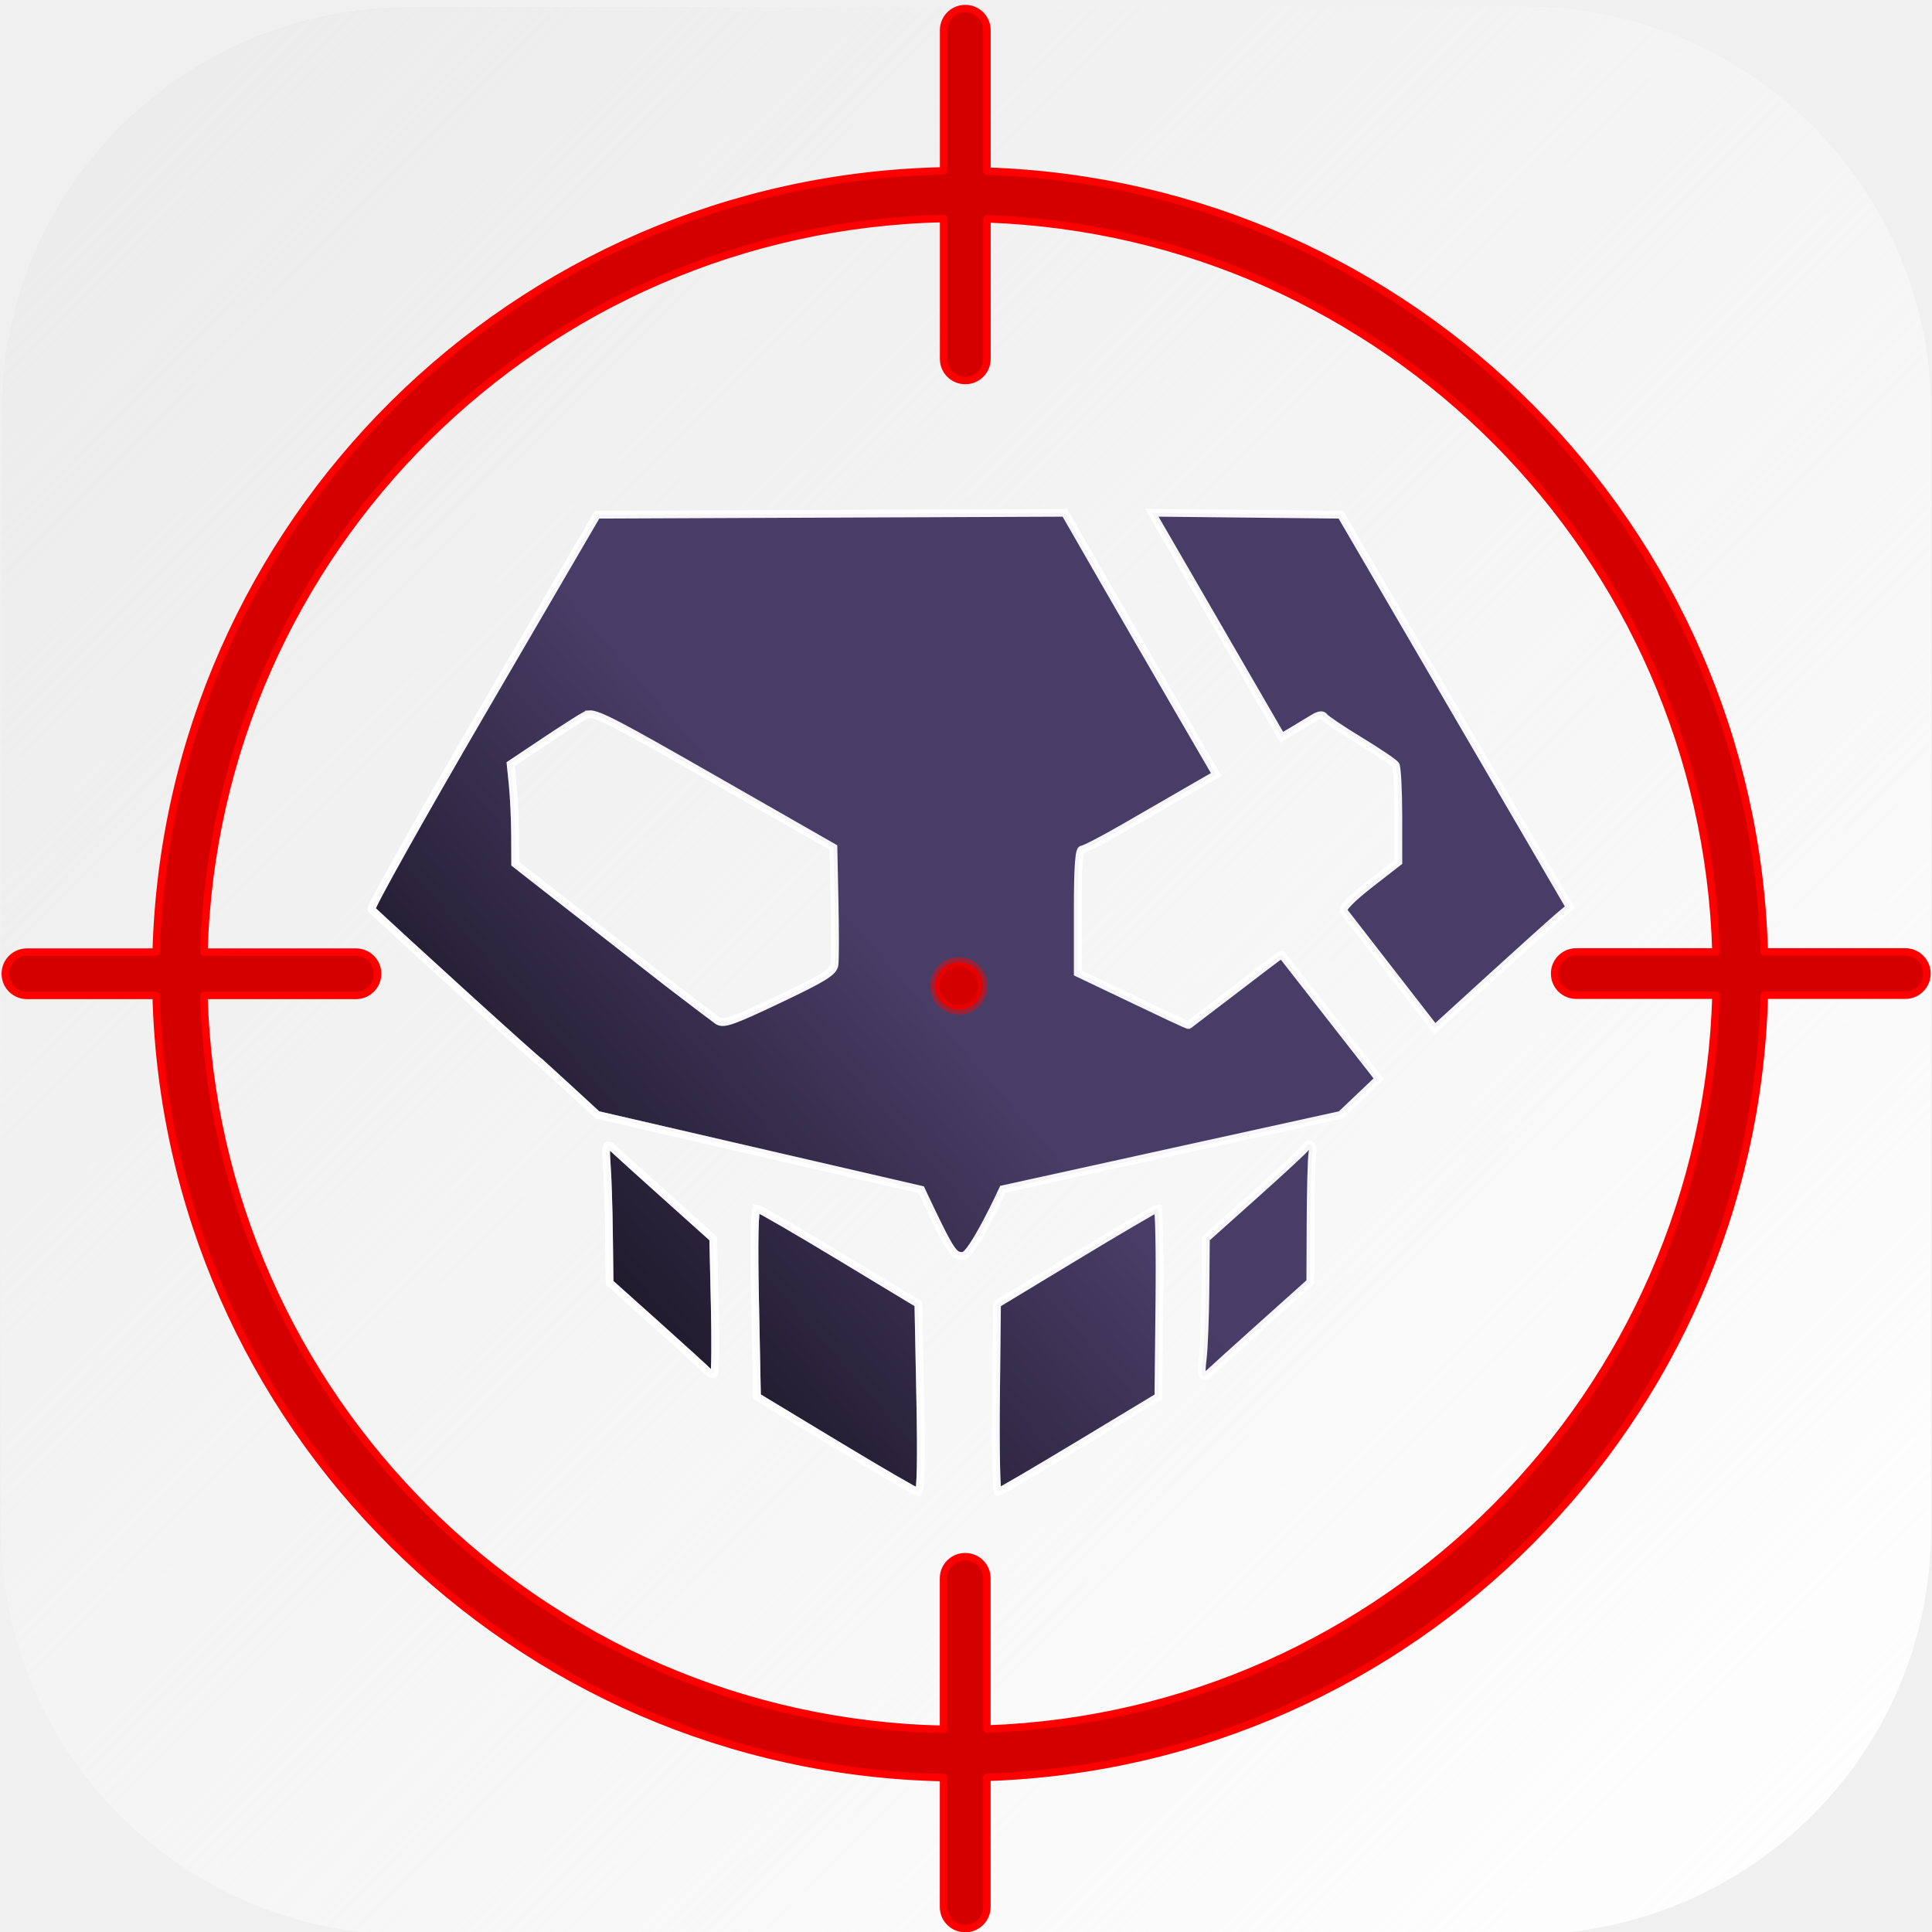
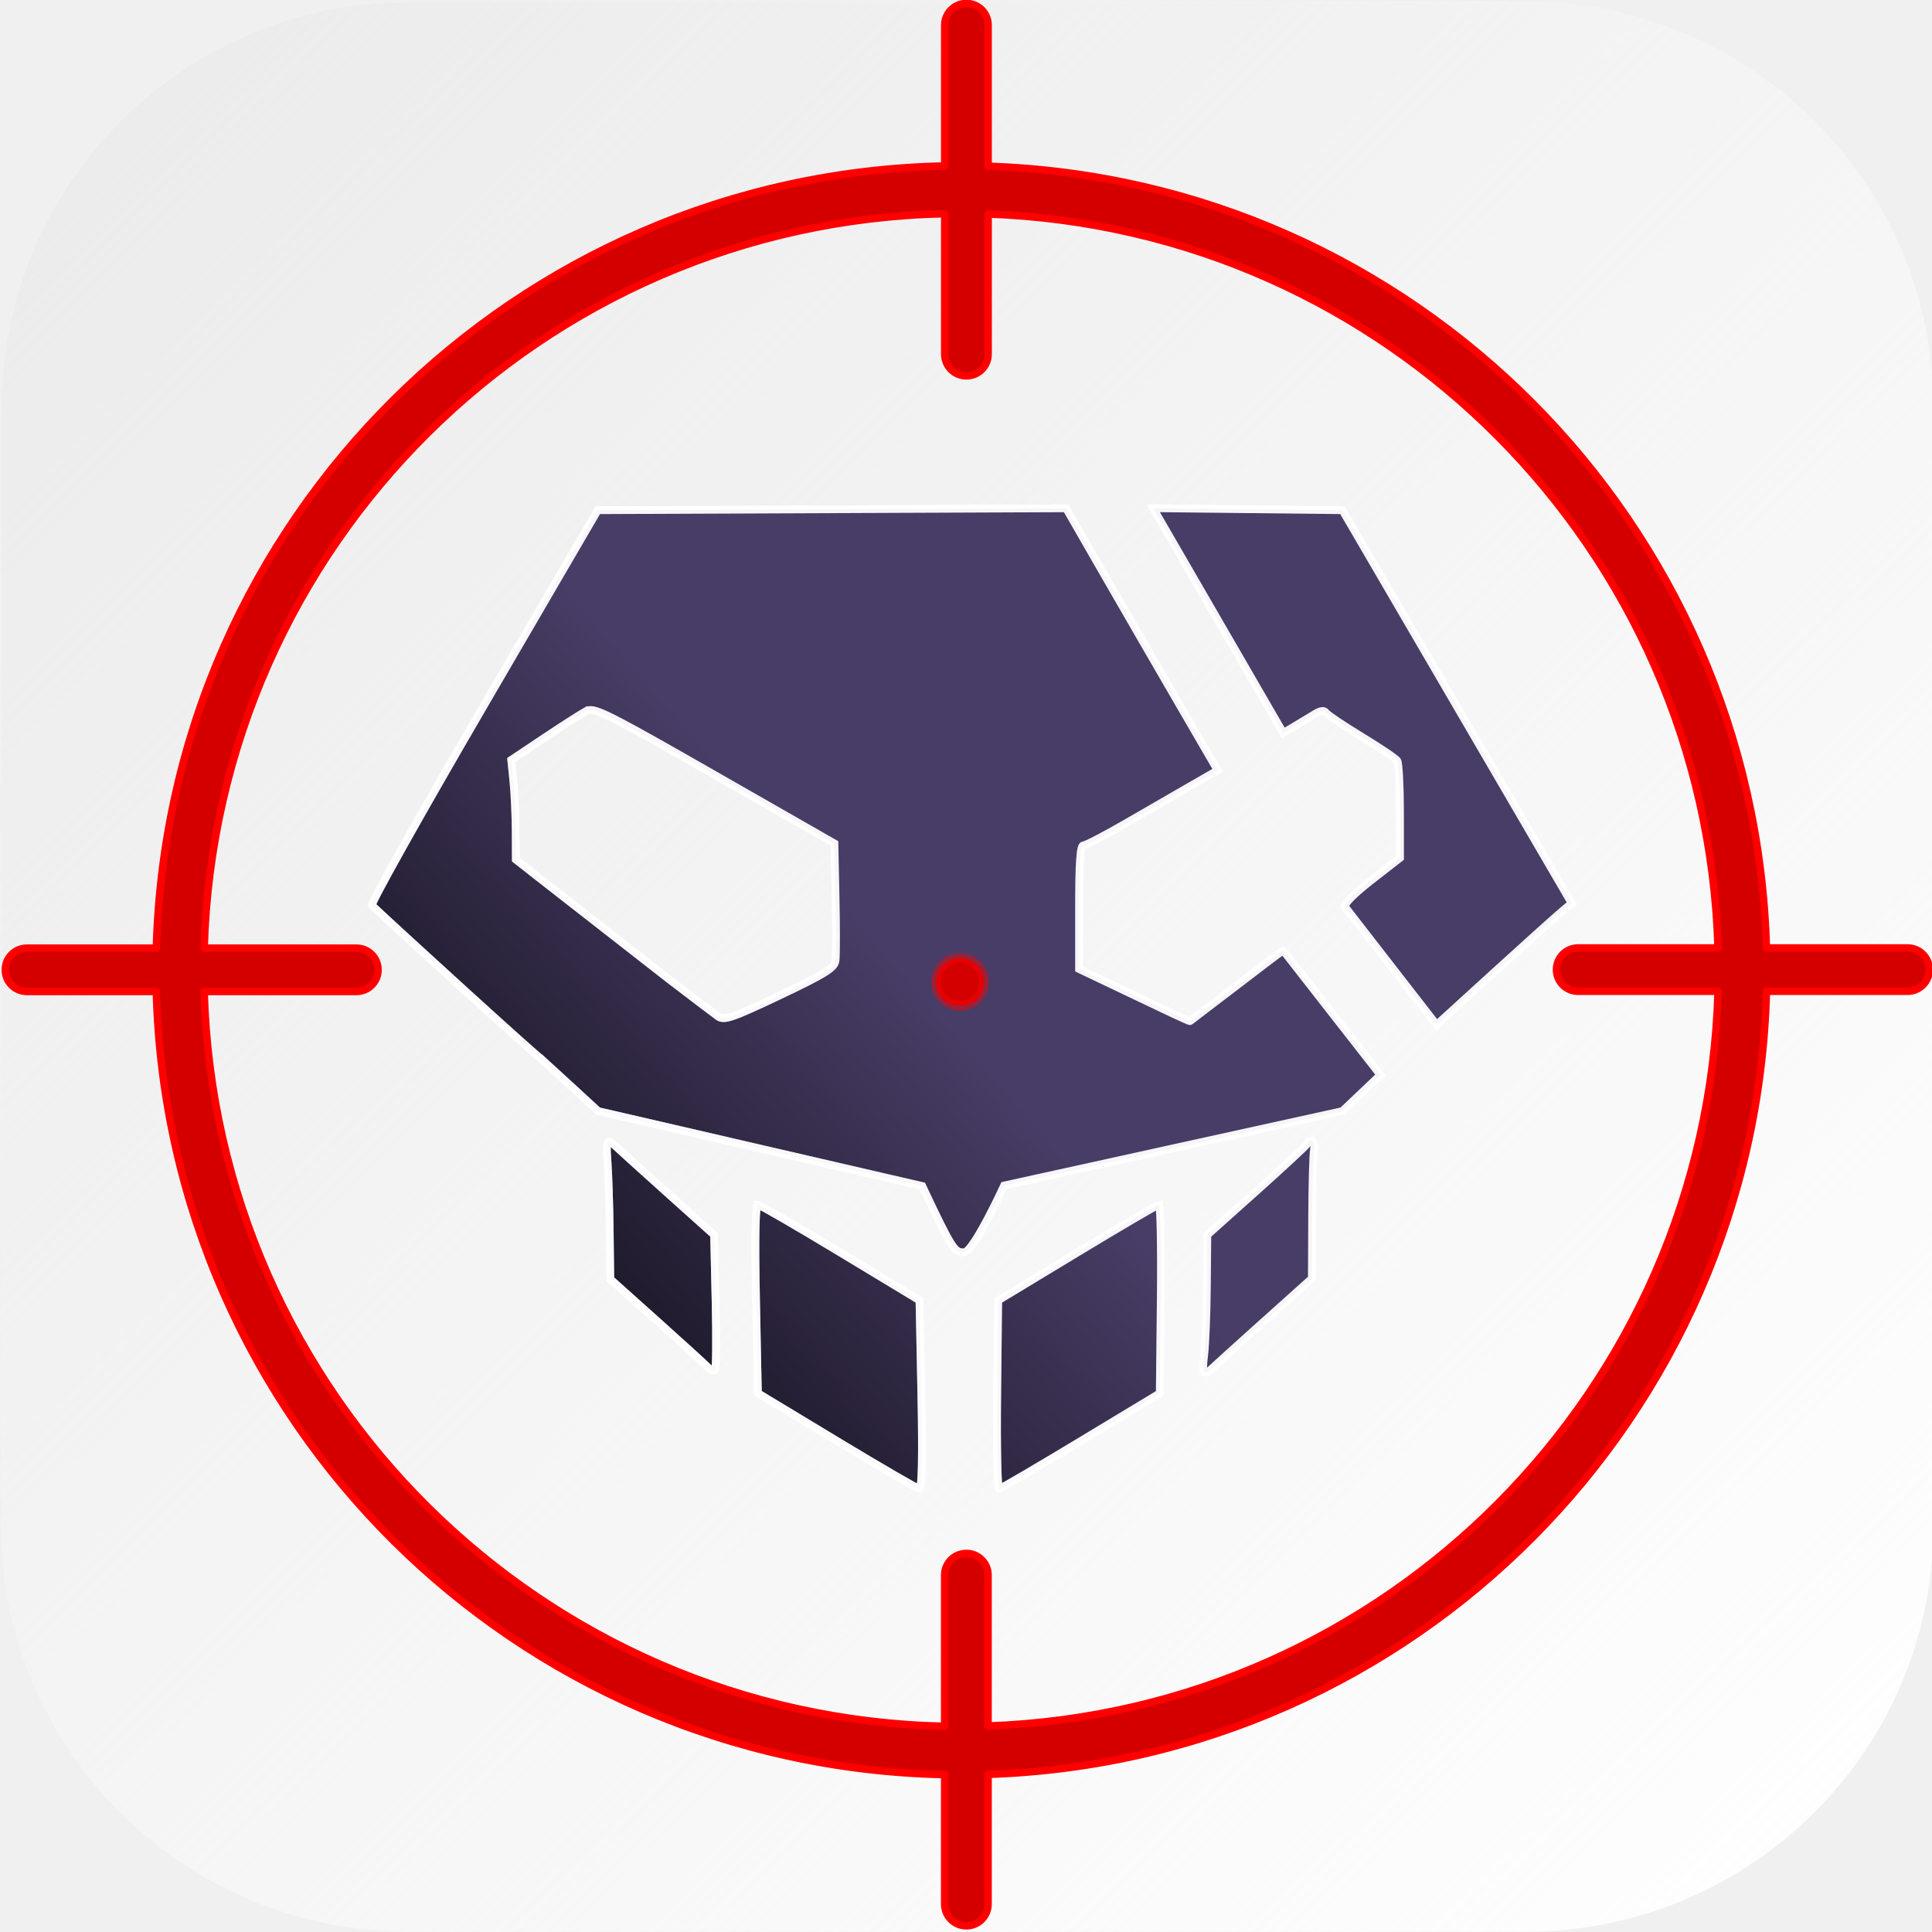
<svg xmlns="http://www.w3.org/2000/svg" xmlns:xlink="http://www.w3.org/1999/xlink" width="200mm" height="200mm" viewBox="0 0 200 200" version="1.1" id="svg2670">
  <defs id="defs2664">
    <linearGradient id="linearGradient963">
      <stop style="stop-color:#ececec;stop-opacity:1;" offset="0" id="stop959" />
      <stop style="stop-color:#ececec;stop-opacity:0;" offset="1" id="stop961" />
    </linearGradient>
    <linearGradient id="linearGradient3590">
      <stop style="stop-color:#483d66;stop-opacity:1;" offset="0" id="stop3586" />
      <stop style="stop-color:#483d66;stop-opacity:0;" offset="1" id="stop3588" />
    </linearGradient>
    <linearGradient xlink:href="#linearGradient3590" id="linearGradient3592" x1="97.047" y1="103.783" x2="38.087" y2="155.447" gradientUnits="userSpaceOnUse" gradientTransform="translate(0,0.5291667)" />
    <linearGradient xlink:href="#linearGradient963" id="linearGradient965" x1="13.912" y1="12.961" x2="200.163" y2="200.203" gradientUnits="userSpaceOnUse" />
  </defs>
  <g id="layer1">
-     <g id="g3795" transform="matrix(0.9986773,0,0,0.9976574,1.8199333e-4,0.5292081)">
+     <g id="g3795" transform="matrix(0.999875,0,0,0.9988552,1.719054e-5,7.3343258e-5)">
      <rect style="fill:#ffffff;fill-opacity:1;stroke:#ff0000;stroke-width:0;stroke-linejoin:round" id="rect2129-7" width="200.025" height="200.025" x="0.138" y="0.178" ry="42.043" rx="42.216" />
      <rect style="fill:url(#linearGradient965);fill-opacity:1;stroke:#ff0000;stroke-width:0;stroke-linejoin:round" id="rect2129" width="200.025" height="200.025" x="0.138" y="0.178" ry="42.043" rx="42.216" />
      <path id="rect961-3-6-7-5-4-6" style="fill:#d40000;stroke:#ff0000;stroke-width:0.775;stroke-linecap:round;stroke-linejoin:round;stroke-miterlimit:4;stroke-dasharray:none;stroke-opacity:1" d="m 100.057,0.361 c -1.244,0 -2.246,1.002 -2.246,2.246 V 17.202 A 83.377,83.377 0 0 0 16.19,98.264 H 2.795 c -1.244,0 -2.245,1.001 -2.245,2.245 0,1.244 1.001,2.245 2.245,2.245 H 16.187 a 83.377,83.377 0 0 0 81.618,81.165 v 13.421 c 0,1.244 1.002,2.245 2.246,2.245 1.244,0 2.245,-1.001 2.245,-2.245 v -13.449 a 83.377,83.377 0 0 0 80.587,-81.156 h 14.609 c 1.244,0 2.246,-1.001 2.246,-2.245 0,-1.244 -1.002,-2.246 -2.246,-2.246 h -14.614 a 83.377,83.377 0 0 0 -80.577,-81.014 V 2.607 c 0,-1.244 -1.001,-2.246 -2.245,-2.246 z M 97.811,22.146 V 36.706 c 0,1.244 1.002,2.245 2.246,2.245 1.244,0 2.245,-1.001 2.245,-2.245 V 22.178 a 78.4,78.4 0 0 1 75.569,76.066 h -14.478 c -1.244,0 -2.245,1.002 -2.245,2.246 0,1.244 1.001,2.245 2.245,2.245 h 14.48 a 78.4,78.4 0 0 1 -75.578,76.144 v -15.638 c 0,-1.244 -1.001,-2.245 -2.245,-2.245 -1.244,0 -2.246,1.001 -2.246,2.245 v 15.669 A 78.4,78.4 0 0 1 21.136,102.755 h 15.758 c 1.244,0 2.246,-1.001 2.246,-2.245 0,-1.244 -1.002,-2.245 -2.246,-2.245 H 21.137 A 78.4,78.4 0 0 1 97.811,22.146 Z" />
      <path id="path897-9-0-6-3" style="fill:#000000;fill-opacity:1;stroke:#ffffff;stroke-width:0.791;stroke-miterlimit:4;stroke-dasharray:none;stroke-opacity:1" d="m 119.404,52.678 0.955,1.656 c 0.525,0.911 3.553,6.146 6.729,11.636 l 5.773,9.981 1.185,-0.701 c 0.652,-0.385 1.585,-0.95 2.073,-1.253 0.603,-0.375 0.975,-0.421 1.165,-0.142 0.154,0.225 1.817,1.344 3.697,2.486 1.879,1.142 3.541,2.267 3.693,2.5 0.152,0.233 0.277,2.594 0.279,5.248 l 0.003,4.824 -2.996,2.336 c -1.804,1.406 -2.874,2.496 -2.69,2.739 0.168,0.222 2.367,3.059 4.886,6.306 l 4.581,5.904 5.833,-5.322 c 3.208,-2.927 6.352,-5.759 6.987,-6.294 l 1.154,-0.973 -11.863,-20.362 -11.863,-20.362 -9.79,-0.103 z m -9.029,0.008 -24.242,0.099 -24.243,0.099 -11.843,20.33 c -6.514,11.181 -11.706,20.46 -11.536,20.62 2.78,2.624 17.294,15.863 17.463,15.847 0.186,0.162 1.6,1.457 3.142,2.878 l 2.803,2.586 33.567,7.768 v 0 0 c 3.215,6.836 3.373,6.869 4.329,6.869 0.955,0 4.142,-6.922 4.142,-6.922 v 0 0 l 35.024,-7.715 1.964,-1.87 1.965,-1.869 -4.977,-6.374 c -2.737,-3.505 -5.018,-6.432 -5.071,-6.503 -0.052,-0.071 -3.195,2.385 -4.784,3.588 -1.627,1.232 -4.866,3.718 -4.866,3.718 -0.077,0.059 -2.725,-1.217 -5.84,-2.703 l -5.664,-2.703 v -6.412 c 0,-4.598 0.128,-6.413 0.451,-6.413 0.247,0 2.215,-1.021 4.373,-2.27 2.158,-1.249 5.184,-2.998 6.724,-3.886 l 2.801,-1.615 -4.106,-7.072 c -2.258,-3.89 -5.787,-9.998 -7.842,-13.573 z m -49.335,20.89 c 0.928,-0.08 3.096,1.092 12.952,6.733 l 12.405,7.101 0.119,5.625 c 0.066,3.094 0.062,6.035 -0.009,6.538 -0.107,0.758 -1.097,1.372 -5.787,3.601 -4.88,2.318 -5.753,2.619 -6.358,2.19 -0.386,-0.274 -2.729,-2.055 -5.208,-3.958 l -13.215,-10.328 -2.541,-1.994 -0.014,-2.97 c -0.008,-1.634 -0.114,-3.958 -0.237,-5.163 l -0.223,-2.192 3.444,-2.305 c 1.894,-1.268 3.844,-2.515 4.332,-2.773 0.101,-0.053 0.207,-0.091 0.34,-0.103 z m 74.704,44.64 c -0.128,-0.023 -0.272,0.071 -0.384,0.324 -0.071,0.161 -2.43,2.353 -5.242,4.87 l -5.112,4.576 -0.047,5.314 c -0.026,2.923 -0.155,6.144 -0.284,7.157 -0.242,1.893 -0.058,2.202 0.804,1.357 0.272,-0.267 2.709,-2.472 5.415,-4.9 l 4.92,-4.415 0.028,-6.252 c 0.016,-3.439 0.103,-6.645 0.193,-7.125 0.094,-0.502 -0.076,-0.867 -0.29,-0.905 z m -72.655,0.095 c -0.288,-0.038 -0.301,0.573 -0.182,2.168 0.091,1.227 0.192,4.448 0.224,7.158 l 0.059,4.928 4.887,4.381 c 2.688,2.41 5.076,4.587 5.308,4.836 0.232,0.249 0.519,0.335 0.638,0.193 0.119,-0.142 0.145,-3.349 0.059,-7.127 l -0.156,-6.869 -4.881,-4.38 c -2.685,-2.41 -5.105,-4.6 -5.377,-4.866 -0.259,-0.254 -0.447,-0.406 -0.578,-0.423 z m 15.384,6.557 c -0.254,-0.017 -0.322,3.353 -0.195,9.747 l 0.195,9.773 8.164,4.936 c 4.49,2.715 8.338,4.952 8.552,4.969 0.254,0.021 0.322,-3.347 0.195,-9.746 l -0.195,-9.777 -8.164,-4.939 c -4.49,-2.716 -8.338,-4.95 -8.552,-4.965 z m 41.505,0 c -0.164,0.014 -3.971,2.248 -8.461,4.965 l -8.164,4.94 -0.104,9.776 c -0.057,5.377 0.031,9.764 0.195,9.747 0.164,-0.016 3.971,-2.25 8.461,-4.963 l 8.164,-4.934 0.104,-9.777 c 0.057,-5.378 -0.031,-9.767 -0.195,-9.753 z" />
      <path id="path897-9-0-6" style="fill:url(#linearGradient3592);fill-opacity:1;stroke:#ffffff;stroke-width:0.791;stroke-miterlimit:4;stroke-dasharray:none;stroke-opacity:0.946" d="m 119.404,52.678 0.955,1.656 c 0.525,0.911 3.553,6.146 6.729,11.636 l 5.773,9.981 1.185,-0.701 c 0.652,-0.385 1.585,-0.95 2.073,-1.253 0.603,-0.375 0.975,-0.421 1.165,-0.142 0.154,0.225 1.817,1.344 3.697,2.486 1.879,1.142 3.541,2.267 3.693,2.5 0.152,0.233 0.277,2.594 0.279,5.248 l 0.003,4.824 -2.996,2.336 c -1.804,1.406 -2.874,2.496 -2.69,2.739 0.168,0.222 2.367,3.059 4.886,6.306 l 4.581,5.904 5.833,-5.322 c 3.208,-2.927 6.352,-5.759 6.987,-6.294 l 1.154,-0.973 -11.863,-20.362 -11.863,-20.362 -9.79,-0.103 z m -9.029,0.008 -24.241,0.099 -24.243,0.099 -11.843,20.33 c -6.514,11.181 -11.706,20.46 -11.536,20.62 2.78,2.624 17.294,15.863 17.463,15.847 0.186,0.162 1.6,1.457 3.142,2.878 l 2.803,2.586 33.567,7.768 v 0 0 c 3.215,6.836 3.373,6.869 4.329,6.869 0.955,0 4.142,-6.922 4.142,-6.922 v 0 0 l 35.024,-7.715 1.964,-1.87 1.965,-1.869 -4.977,-6.374 c -2.737,-3.505 -5.018,-6.432 -5.071,-6.503 -0.052,-0.071 -3.195,2.385 -4.784,3.588 -1.627,1.232 -4.866,3.718 -4.866,3.718 -0.077,0.059 -2.725,-1.217 -5.84,-2.703 l -5.664,-2.703 v -6.412 c 0,-4.598 0.128,-6.413 0.451,-6.413 0.247,0 2.215,-1.021 4.373,-2.27 2.158,-1.249 5.184,-2.998 6.724,-3.886 l 2.801,-1.615 -4.106,-7.072 c -2.258,-3.89 -5.787,-9.998 -7.842,-13.573 z M 61.04,73.576 c 0.928,-0.08 3.096,1.092 12.952,6.733 l 12.405,7.101 0.119,5.625 c 0.066,3.094 0.062,6.035 -0.009,6.538 -0.107,0.758 -1.097,1.372 -5.787,3.601 -4.88,2.318 -5.753,2.619 -6.358,2.19 -0.386,-0.274 -2.729,-2.055 -5.208,-3.958 l -13.215,-10.328 -2.541,-1.994 -0.014,-2.97 c -0.008,-1.634 -0.114,-3.958 -0.237,-5.164 l -0.223,-2.192 3.444,-2.305 c 1.894,-1.268 3.844,-2.515 4.332,-2.773 0.101,-0.053 0.207,-0.091 0.34,-0.103 z m 74.704,44.64 c -0.128,-0.023 -0.272,0.071 -0.384,0.324 -0.071,0.161 -2.43,2.353 -5.242,4.87 l -5.112,4.576 -0.047,5.314 c -0.026,2.923 -0.155,6.144 -0.284,7.157 -0.242,1.893 -0.058,2.202 0.804,1.357 0.272,-0.267 2.709,-2.472 5.415,-4.9 l 4.92,-4.415 0.028,-6.252 c 0.016,-3.439 0.103,-6.645 0.193,-7.125 0.094,-0.502 -0.076,-0.867 -0.29,-0.905 z m -72.655,0.095 c -0.288,-0.038 -0.301,0.573 -0.182,2.168 0.091,1.227 0.192,4.448 0.224,7.158 l 0.059,4.928 4.887,4.381 c 2.688,2.41 5.076,4.587 5.308,4.836 0.232,0.249 0.519,0.335 0.638,0.193 0.119,-0.142 0.145,-3.349 0.059,-7.127 l -0.156,-6.869 -4.881,-4.38 c -2.685,-2.41 -5.105,-4.6 -5.377,-4.866 -0.259,-0.254 -0.447,-0.406 -0.578,-0.423 z m 15.384,6.557 c -0.254,-0.017 -0.322,3.353 -0.195,9.747 l 0.195,9.773 8.164,4.936 c 4.49,2.715 8.338,4.952 8.552,4.969 0.254,0.021 0.322,-3.347 0.195,-9.746 l -0.195,-9.777 -8.164,-4.939 c -4.49,-2.716 -8.338,-4.95 -8.552,-4.965 z m 41.505,0 c -0.164,0.014 -3.971,2.248 -8.461,4.965 l -8.164,4.94 -0.104,9.776 c -0.057,5.377 0.031,9.764 0.195,9.747 0.164,-0.016 3.971,-2.25 8.461,-4.963 l 8.164,-4.934 0.104,-9.777 c 0.057,-5.378 -0.031,-9.767 -0.195,-9.753 z" />
      <circle style="fill:#d40000;fill-opacity:1;stroke:#ff0000;stroke-width:1;stroke-linejoin:round;stroke-miterlimit:4;stroke-dasharray:none;stroke-opacity:0.439" id="path1689-7-1" cx="99.398" cy="101.774" r="2.481" />
    </g>
  </g>
</svg>
